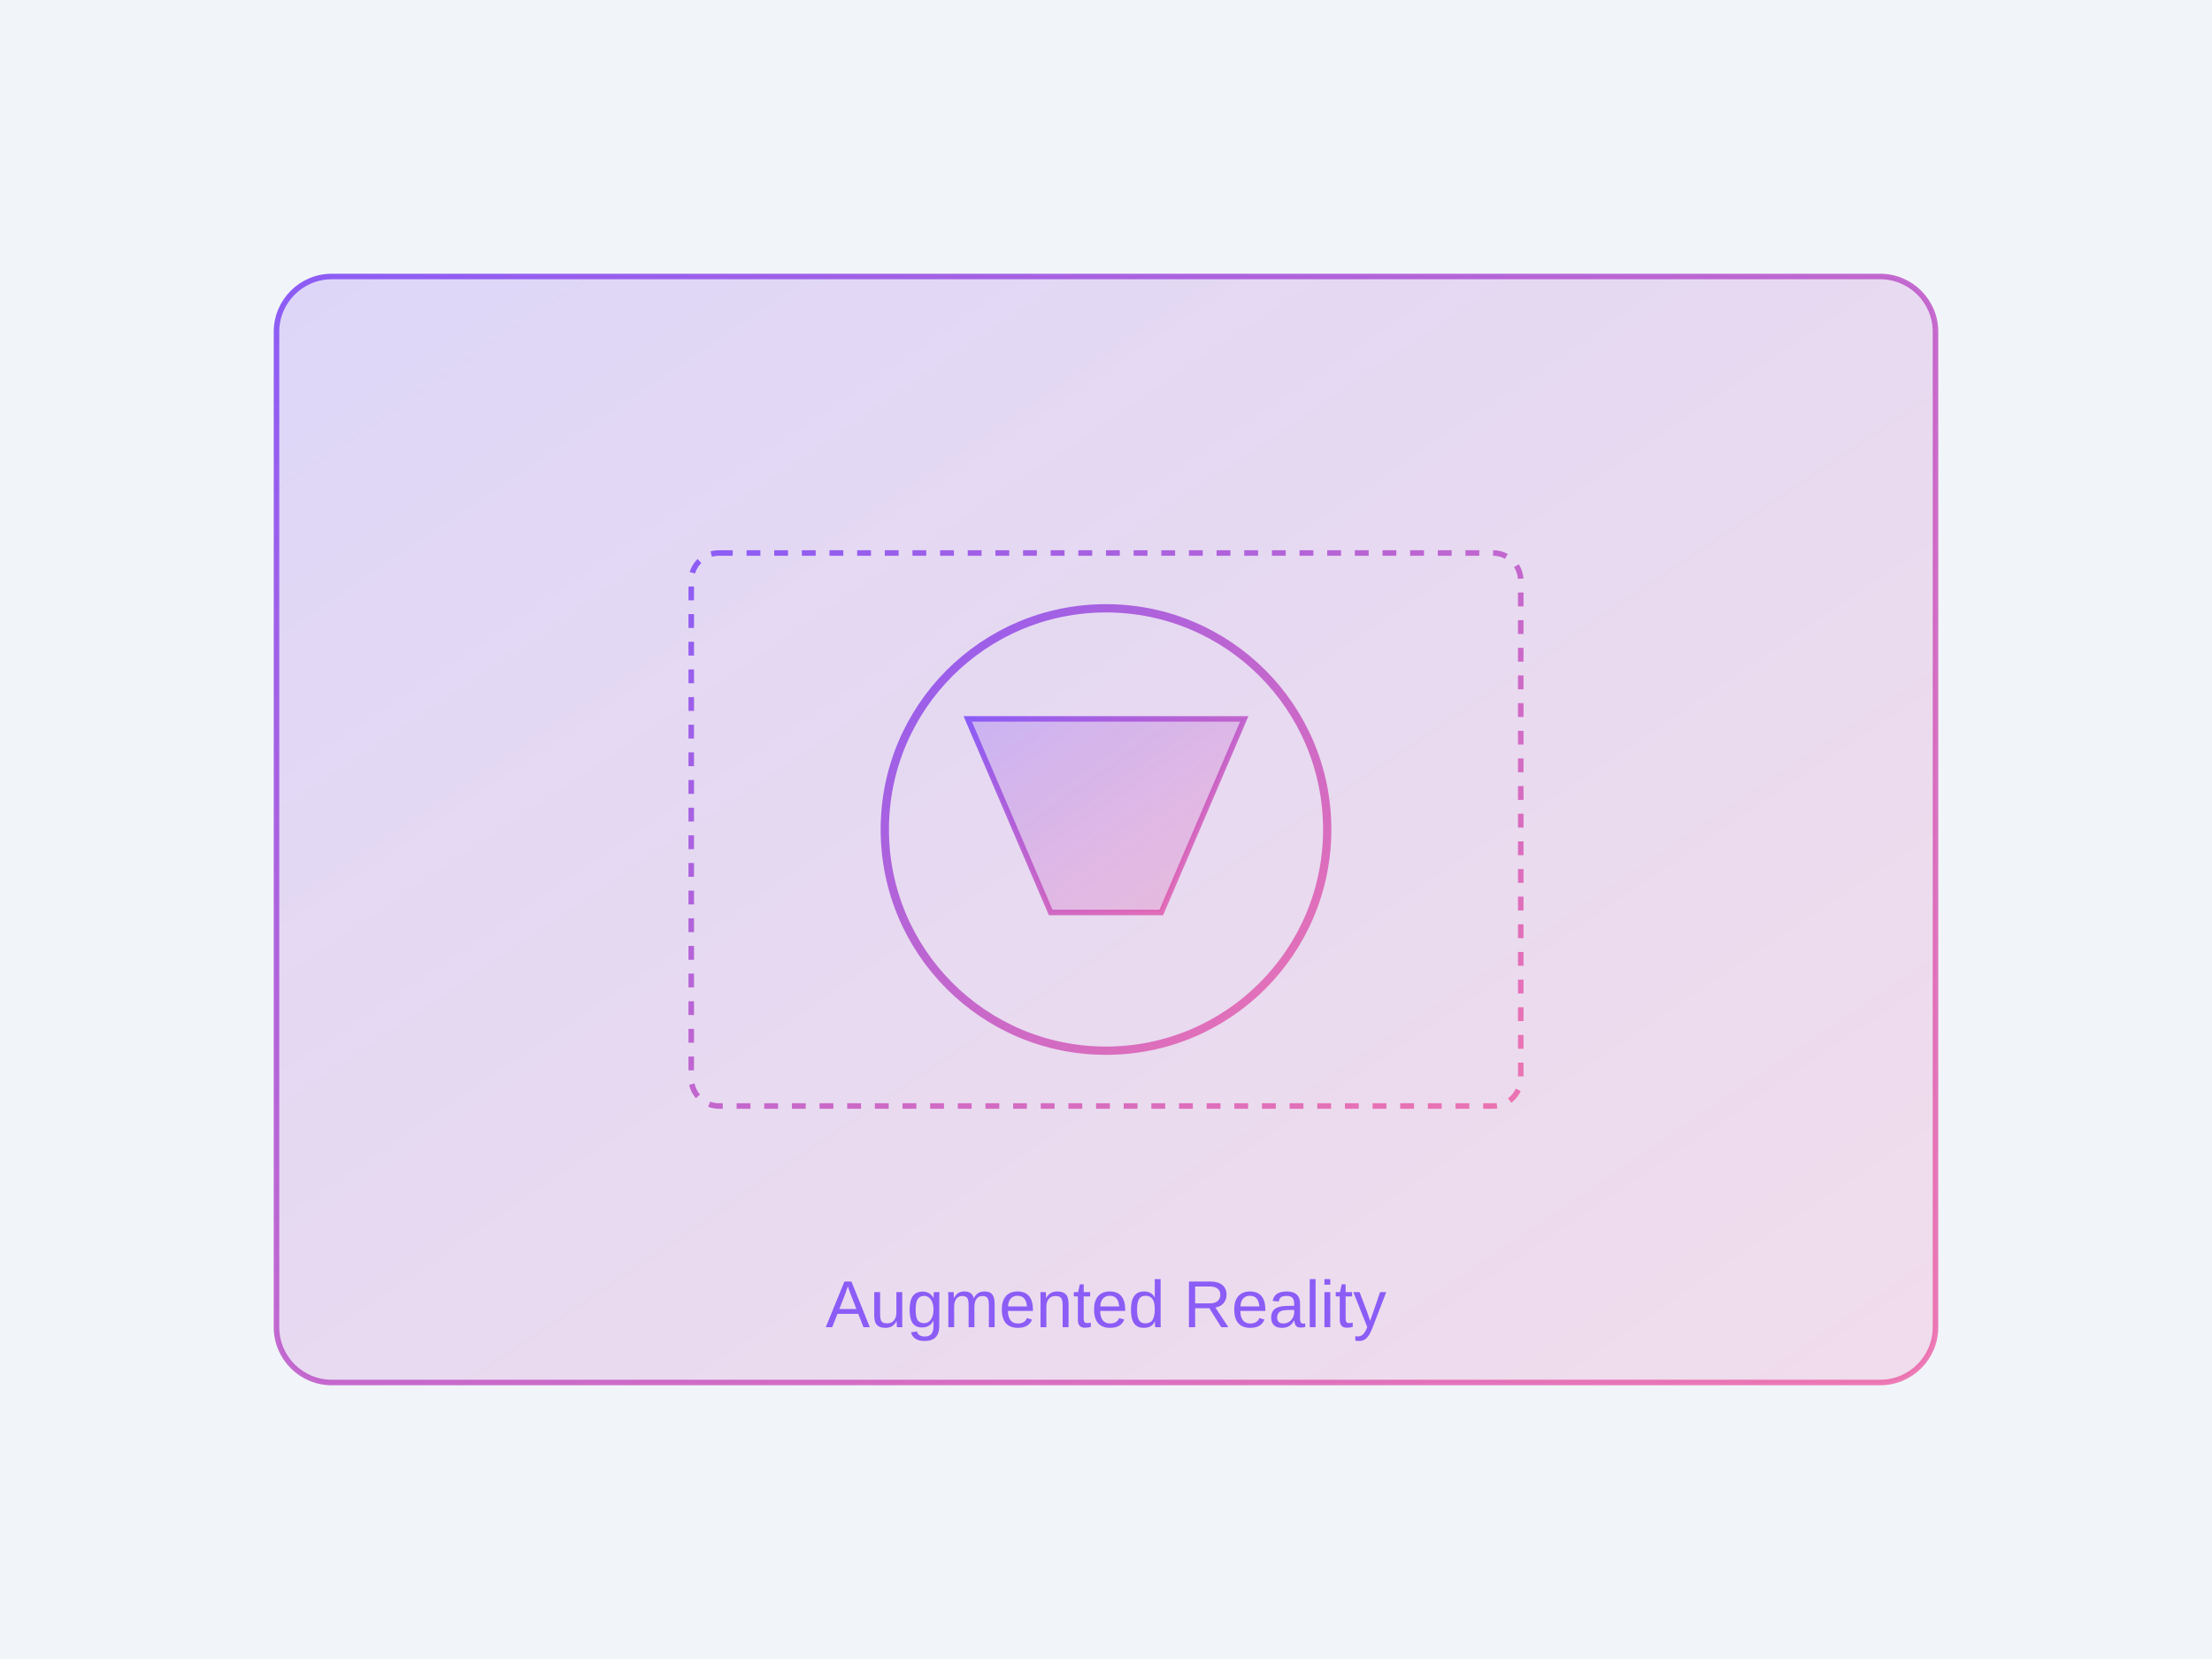
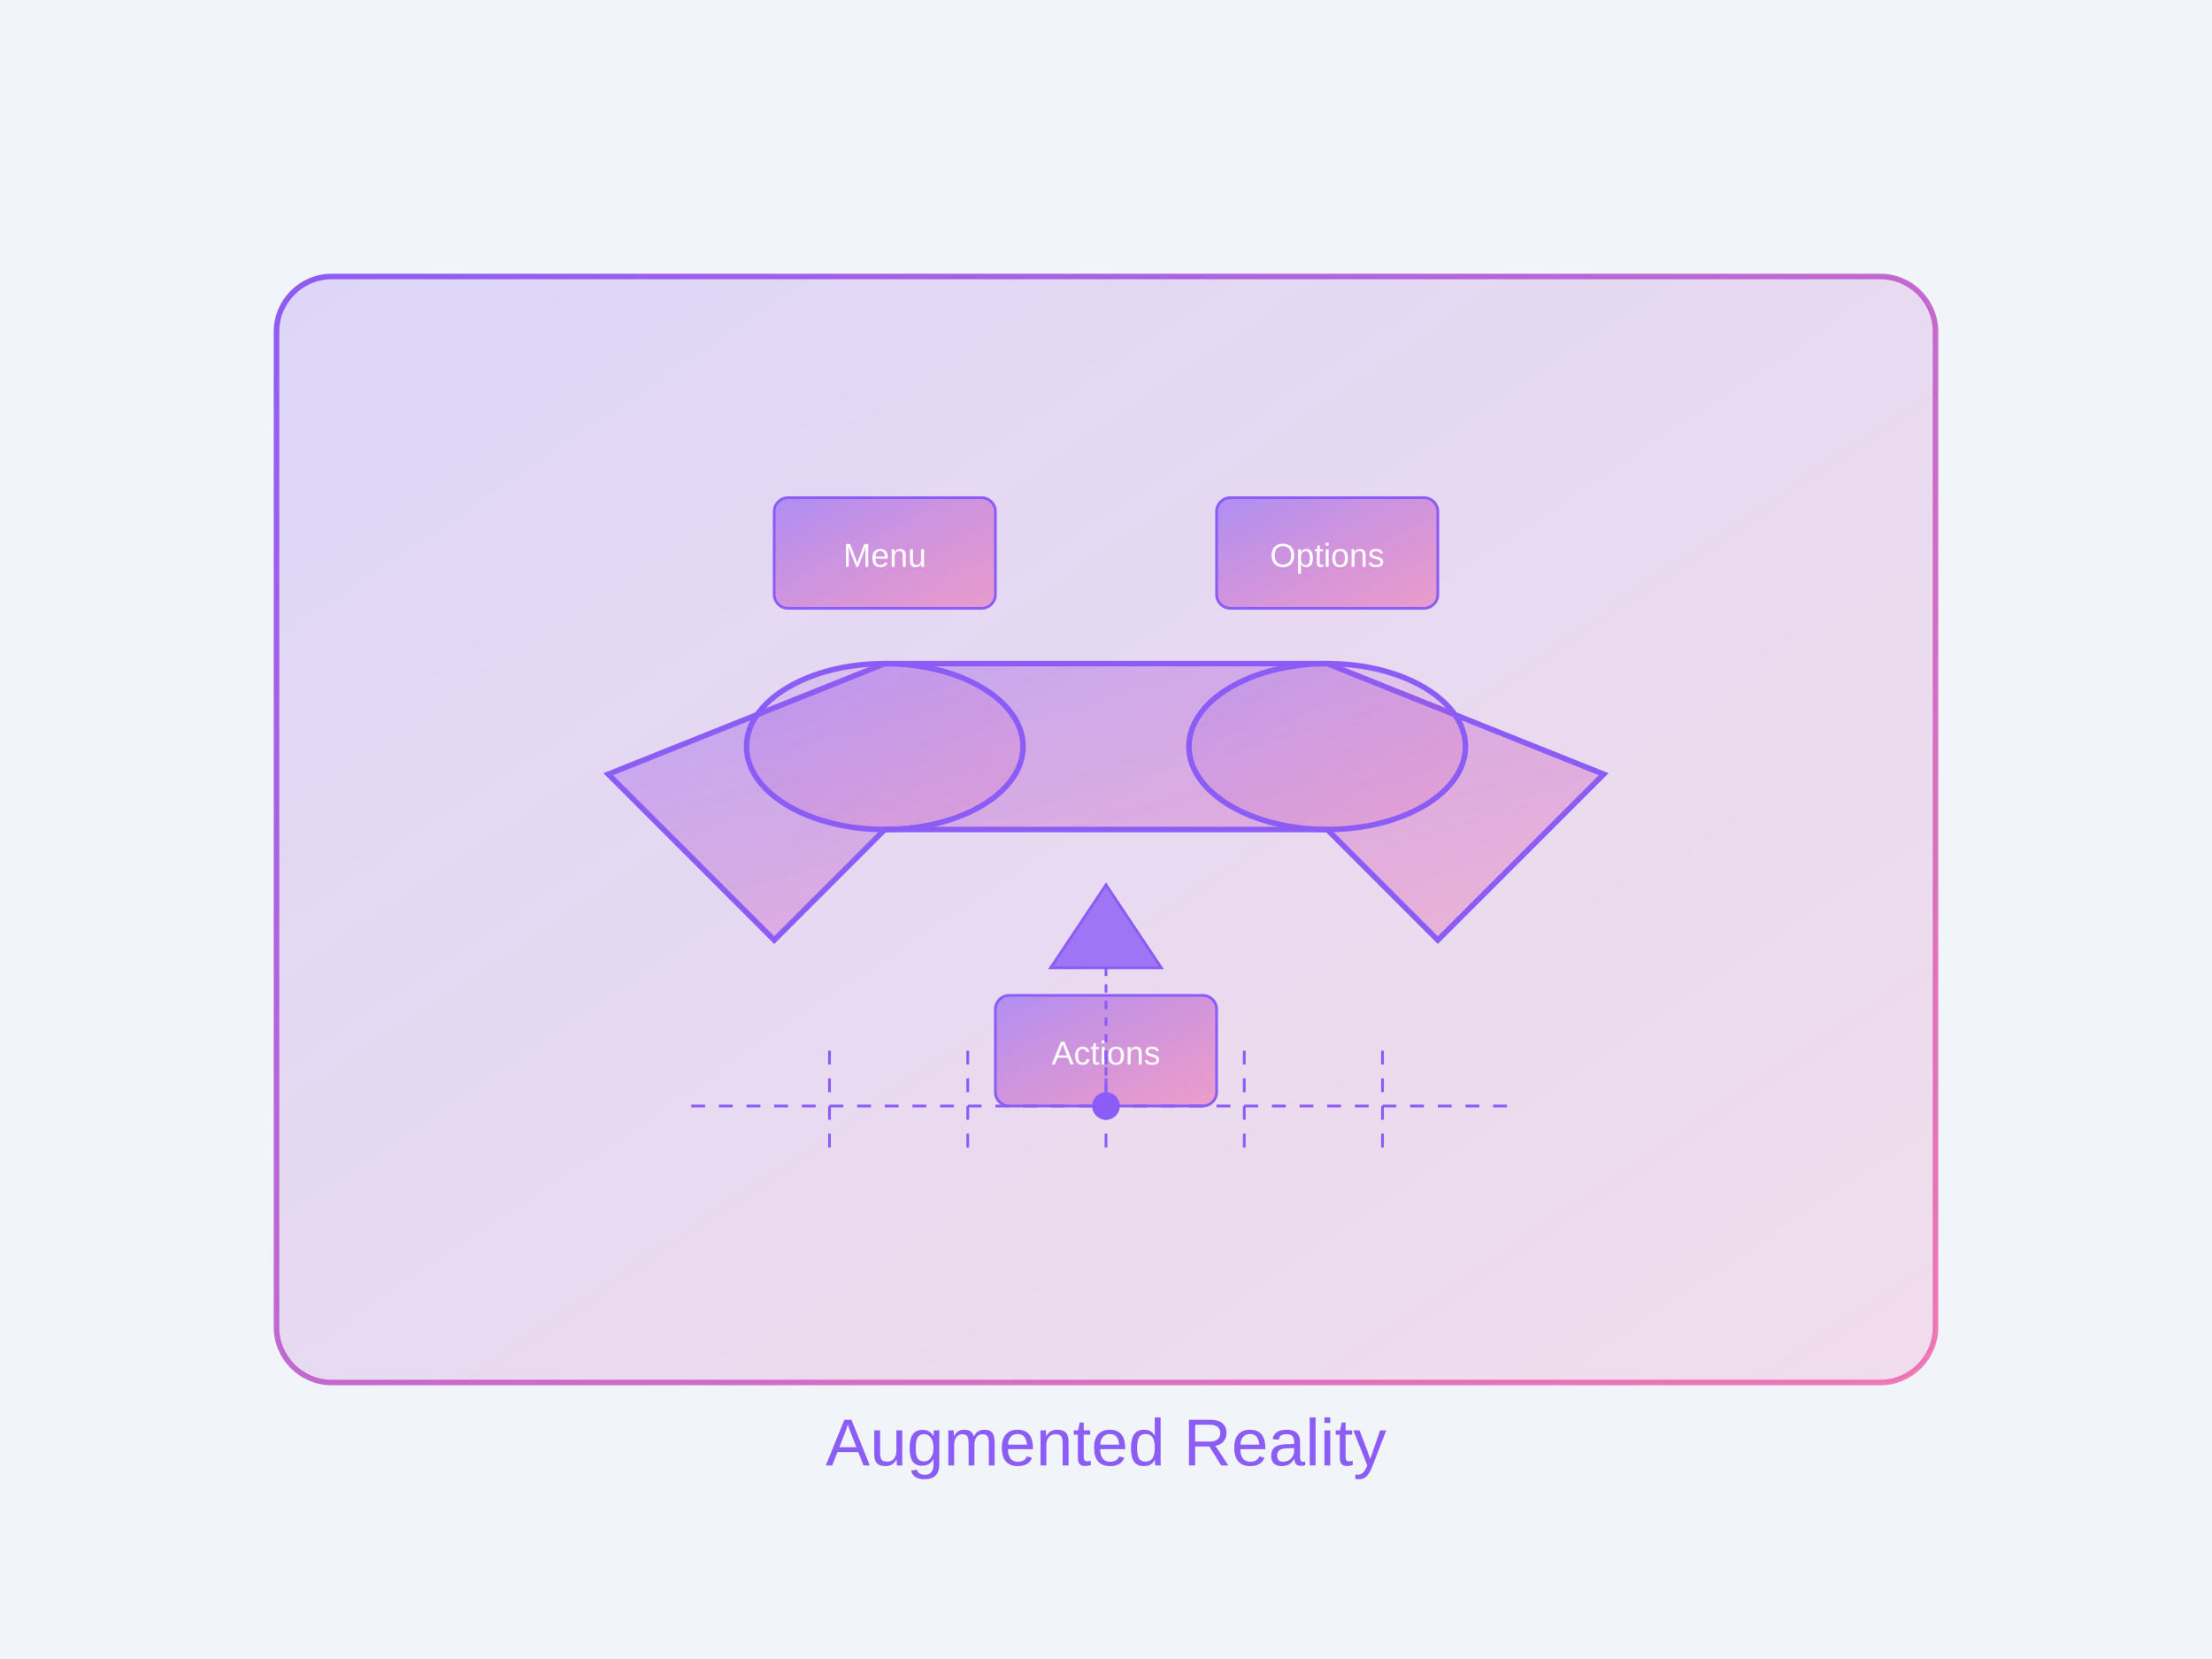
<svg xmlns="http://www.w3.org/2000/svg" width="800" height="600">
  <defs>
    <linearGradient id="grad3" x1="0%" y1="0%" x2="100%" y2="100%">
      <stop offset="0%" stop-color="#8b5cf6" stop-opacity="1" />
      <stop offset="100%" stop-color="#ec4899" stop-opacity="0.7" />
    </linearGradient>
  </defs>
  <rect width="100%" height="100%" fill="#f1f5f9" />
  <g>
    <rect x="100" y="100" width="600" height="400" rx="20" fill="url(#grad3)" fill-opacity="0.2" stroke="url(#grad3)" stroke-width="2" />
-     <rect x="250" y="200" width="300" height="200" rx="10" fill="none" stroke="url(#grad3)" stroke-width="2" stroke-dasharray="5,5" />
-     <circle cx="400" cy="300" r="80" fill="none" stroke="url(#grad3)" stroke-width="3" />
-     <polygon points="350,260 450,260 420,330 380,330" fill="url(#grad3)" fill-opacity="0.3" stroke="url(#grad3)" stroke-width="2" />
-     <text x="400" y="480" font-family="Arial" font-size="24" text-anchor="middle" fill="#8b5cf6">Augmented Reality</text>
+     <path d="M 220 280 L 320 240 L 480 240 L 580 280 L 520 340 L 480 300 L 320 300 L 280 340 Z" fill="url(#grad3)" fill-opacity="0.4" stroke="#8b5cf6" stroke-width="2" />
+     <ellipse cx="320" cy="270" rx="50" ry="30" fill="url(#grad3)" fill-opacity="0.2" stroke="#8b5cf6" stroke-width="2" />
+     <ellipse cx="480" cy="270" rx="50" ry="30" fill="url(#grad3)" fill-opacity="0.2" stroke="#8b5cf6" stroke-width="2" />
+     <rect x="280" y="180" width="80" height="40" rx="5" fill="url(#grad3)" fill-opacity="0.6" stroke="#8b5cf6" stroke-width="1" />
+     <text x="320" y="205" font-family="Arial" font-size="12" text-anchor="middle" fill="white">Menu</text>
+     <rect x="440" y="180" width="80" height="40" rx="5" fill="url(#grad3)" fill-opacity="0.6" stroke="#8b5cf6" stroke-width="1" />
+     <text x="480" y="205" font-family="Arial" font-size="12" text-anchor="middle" fill="white">Options</text>
+     <rect x="360" y="360" width="80" height="40" rx="5" fill="url(#grad3)" fill-opacity="0.6" stroke="#8b5cf6" stroke-width="1" />
+     <text x="400" y="385" font-family="Arial" font-size="12" text-anchor="middle" fill="white">Actions</text>
+     <line x1="250" y1="400" x2="550" y2="400" stroke="#8b5cf6" stroke-width="1" stroke-dasharray="5,5" />
+     <line x1="300" y1="380" x2="300" y2="420" stroke="#8b5cf6" stroke-width="1" stroke-dasharray="5,5" />
+     <line x1="350" y1="380" x2="350" y2="420" stroke="#8b5cf6" stroke-width="1" stroke-dasharray="5,5" />
+     <line x1="400" y1="380" x2="400" y2="420" stroke="#8b5cf6" stroke-width="1" stroke-dasharray="5,5" />
+     <line x1="450" y1="380" x2="450" y2="420" stroke="#8b5cf6" stroke-width="1" stroke-dasharray="5,5" />
+     <line x1="500" y1="380" x2="500" y2="420" stroke="#8b5cf6" stroke-width="1" stroke-dasharray="5,5" />
+     <polygon points="400,320 420,350 380,350" fill="#8b5cf6" fill-opacity="0.8" stroke="#8b5cf6" stroke-width="1" />
+     <circle cx="400" cy="400" r="5" fill="#8b5cf6" />
+     <line x1="400" y1="350" x2="400" y2="395" stroke="#8b5cf6" stroke-width="1" stroke-dasharray="3,3" />
+     <text x="400" y="530" font-family="Arial" font-size="24" text-anchor="middle" fill="#8b5cf6">Augmented Reality</text>
  </g>
</svg>
